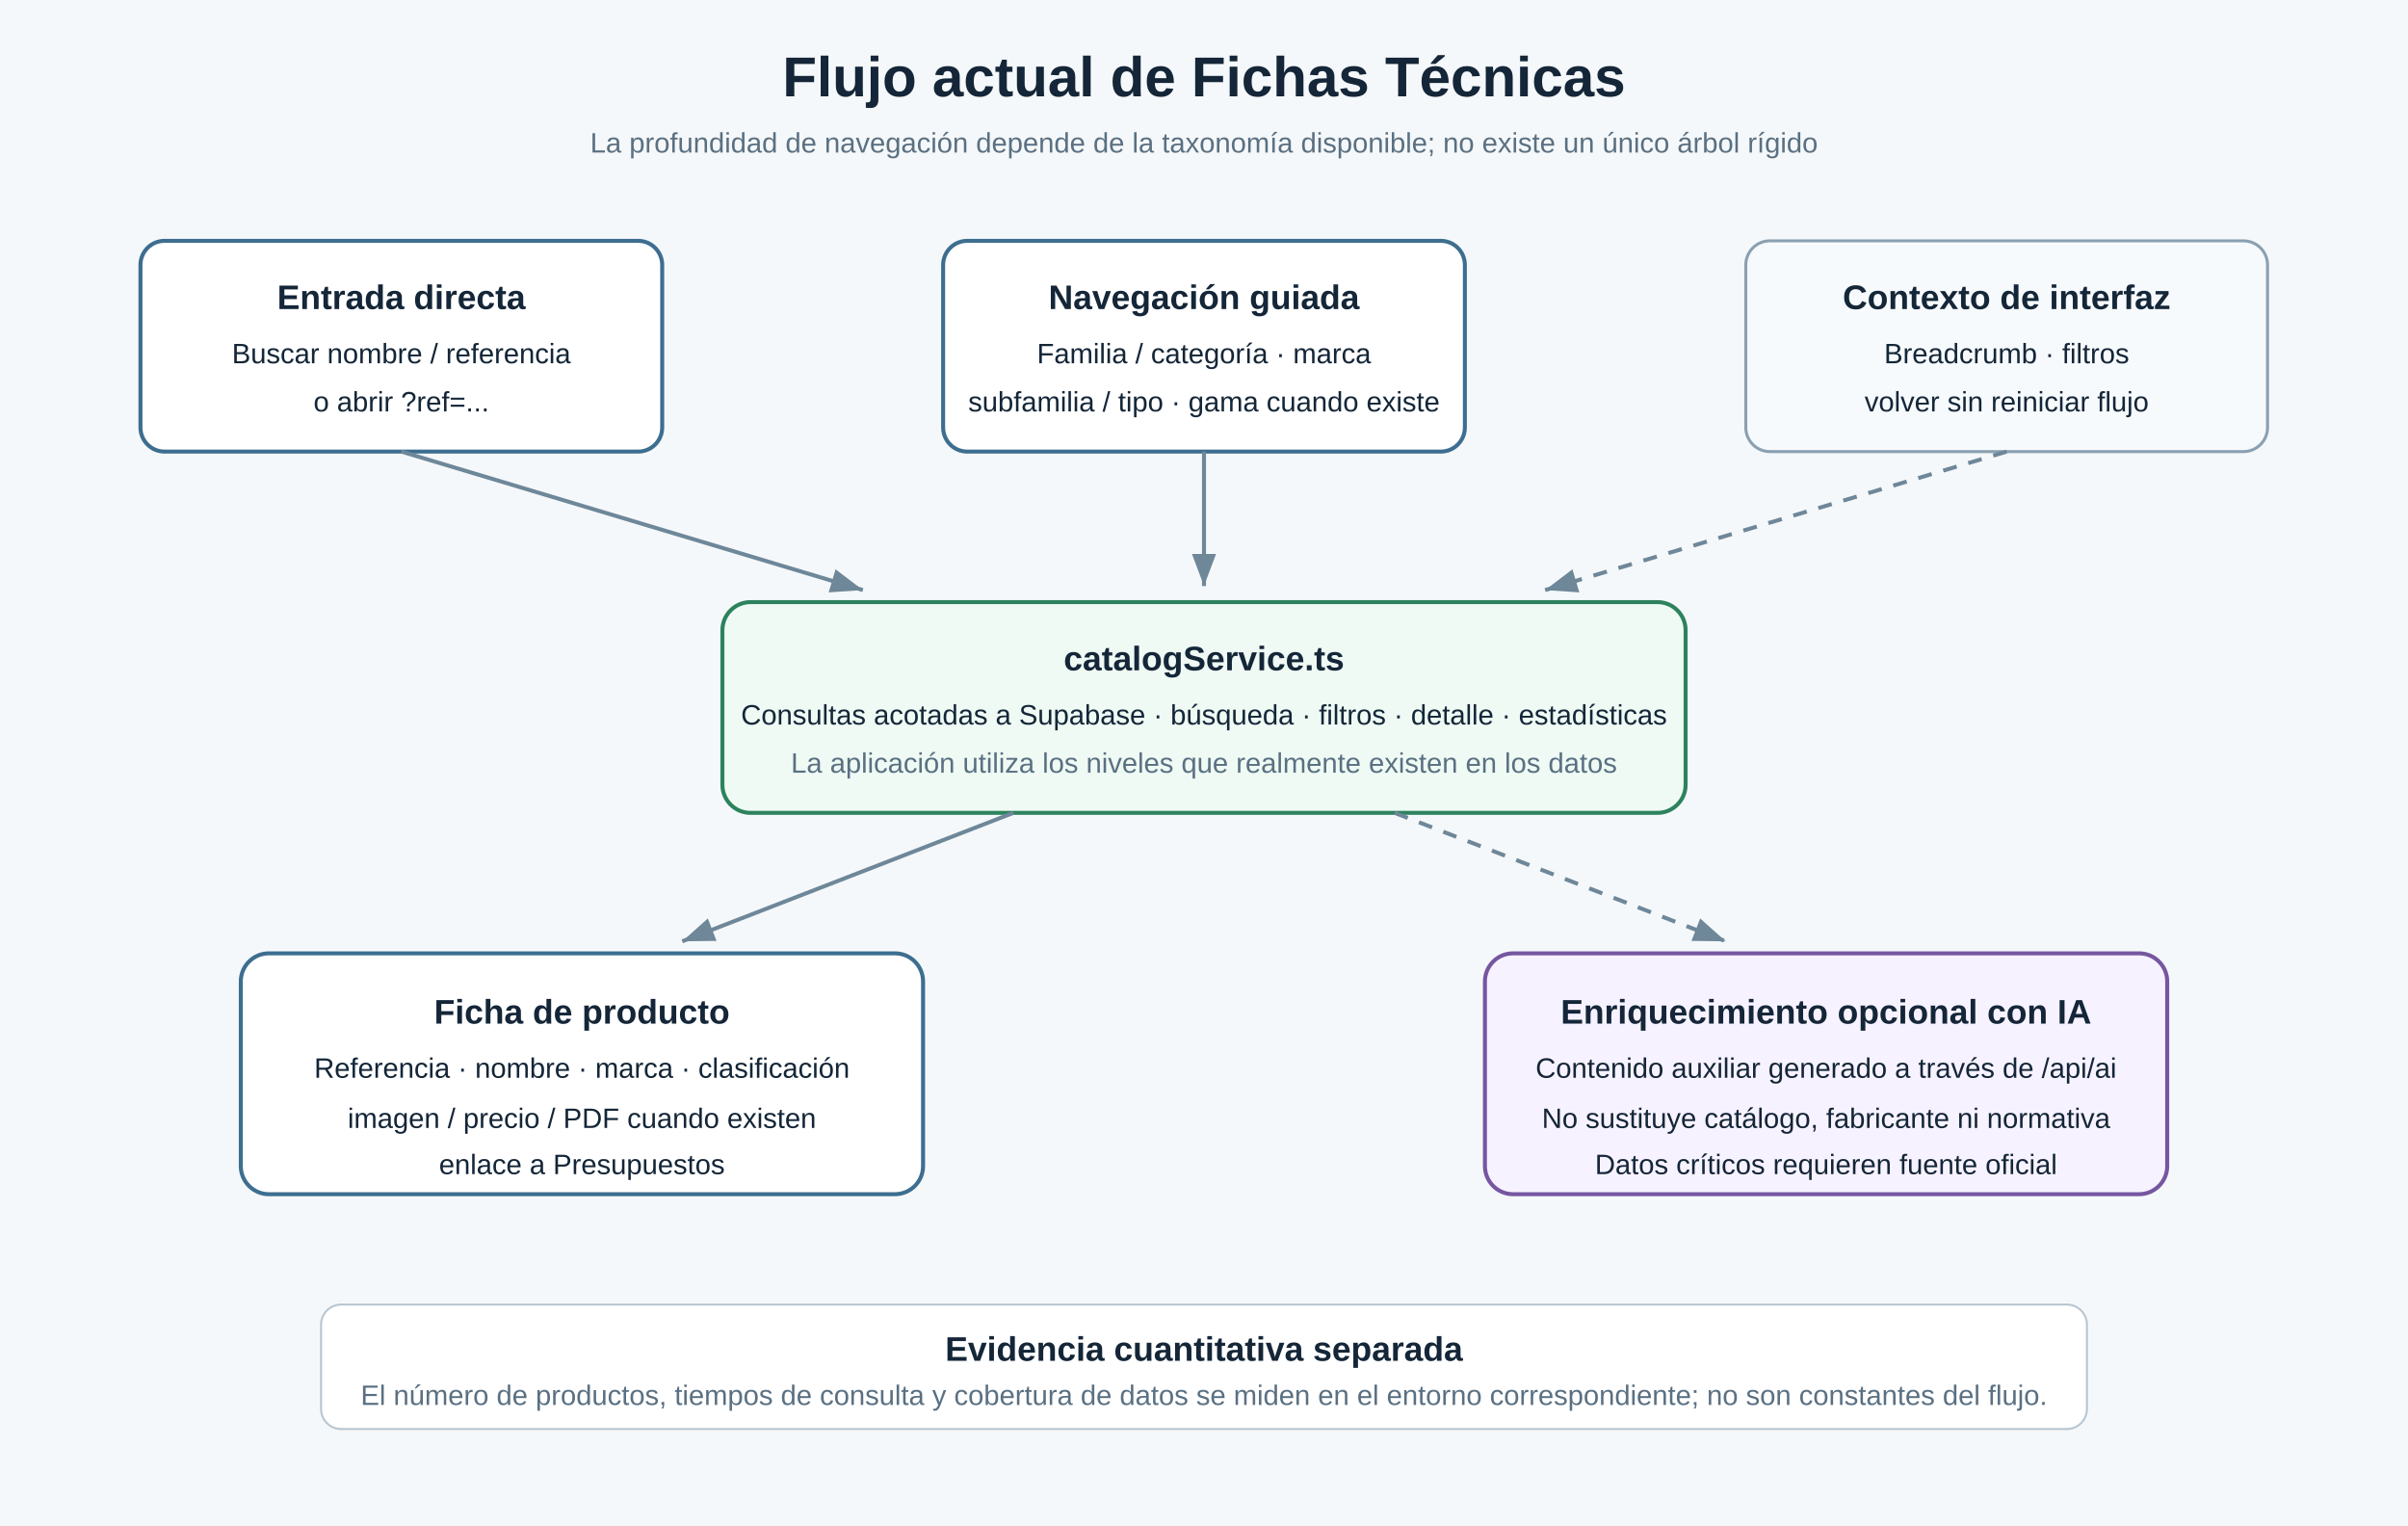
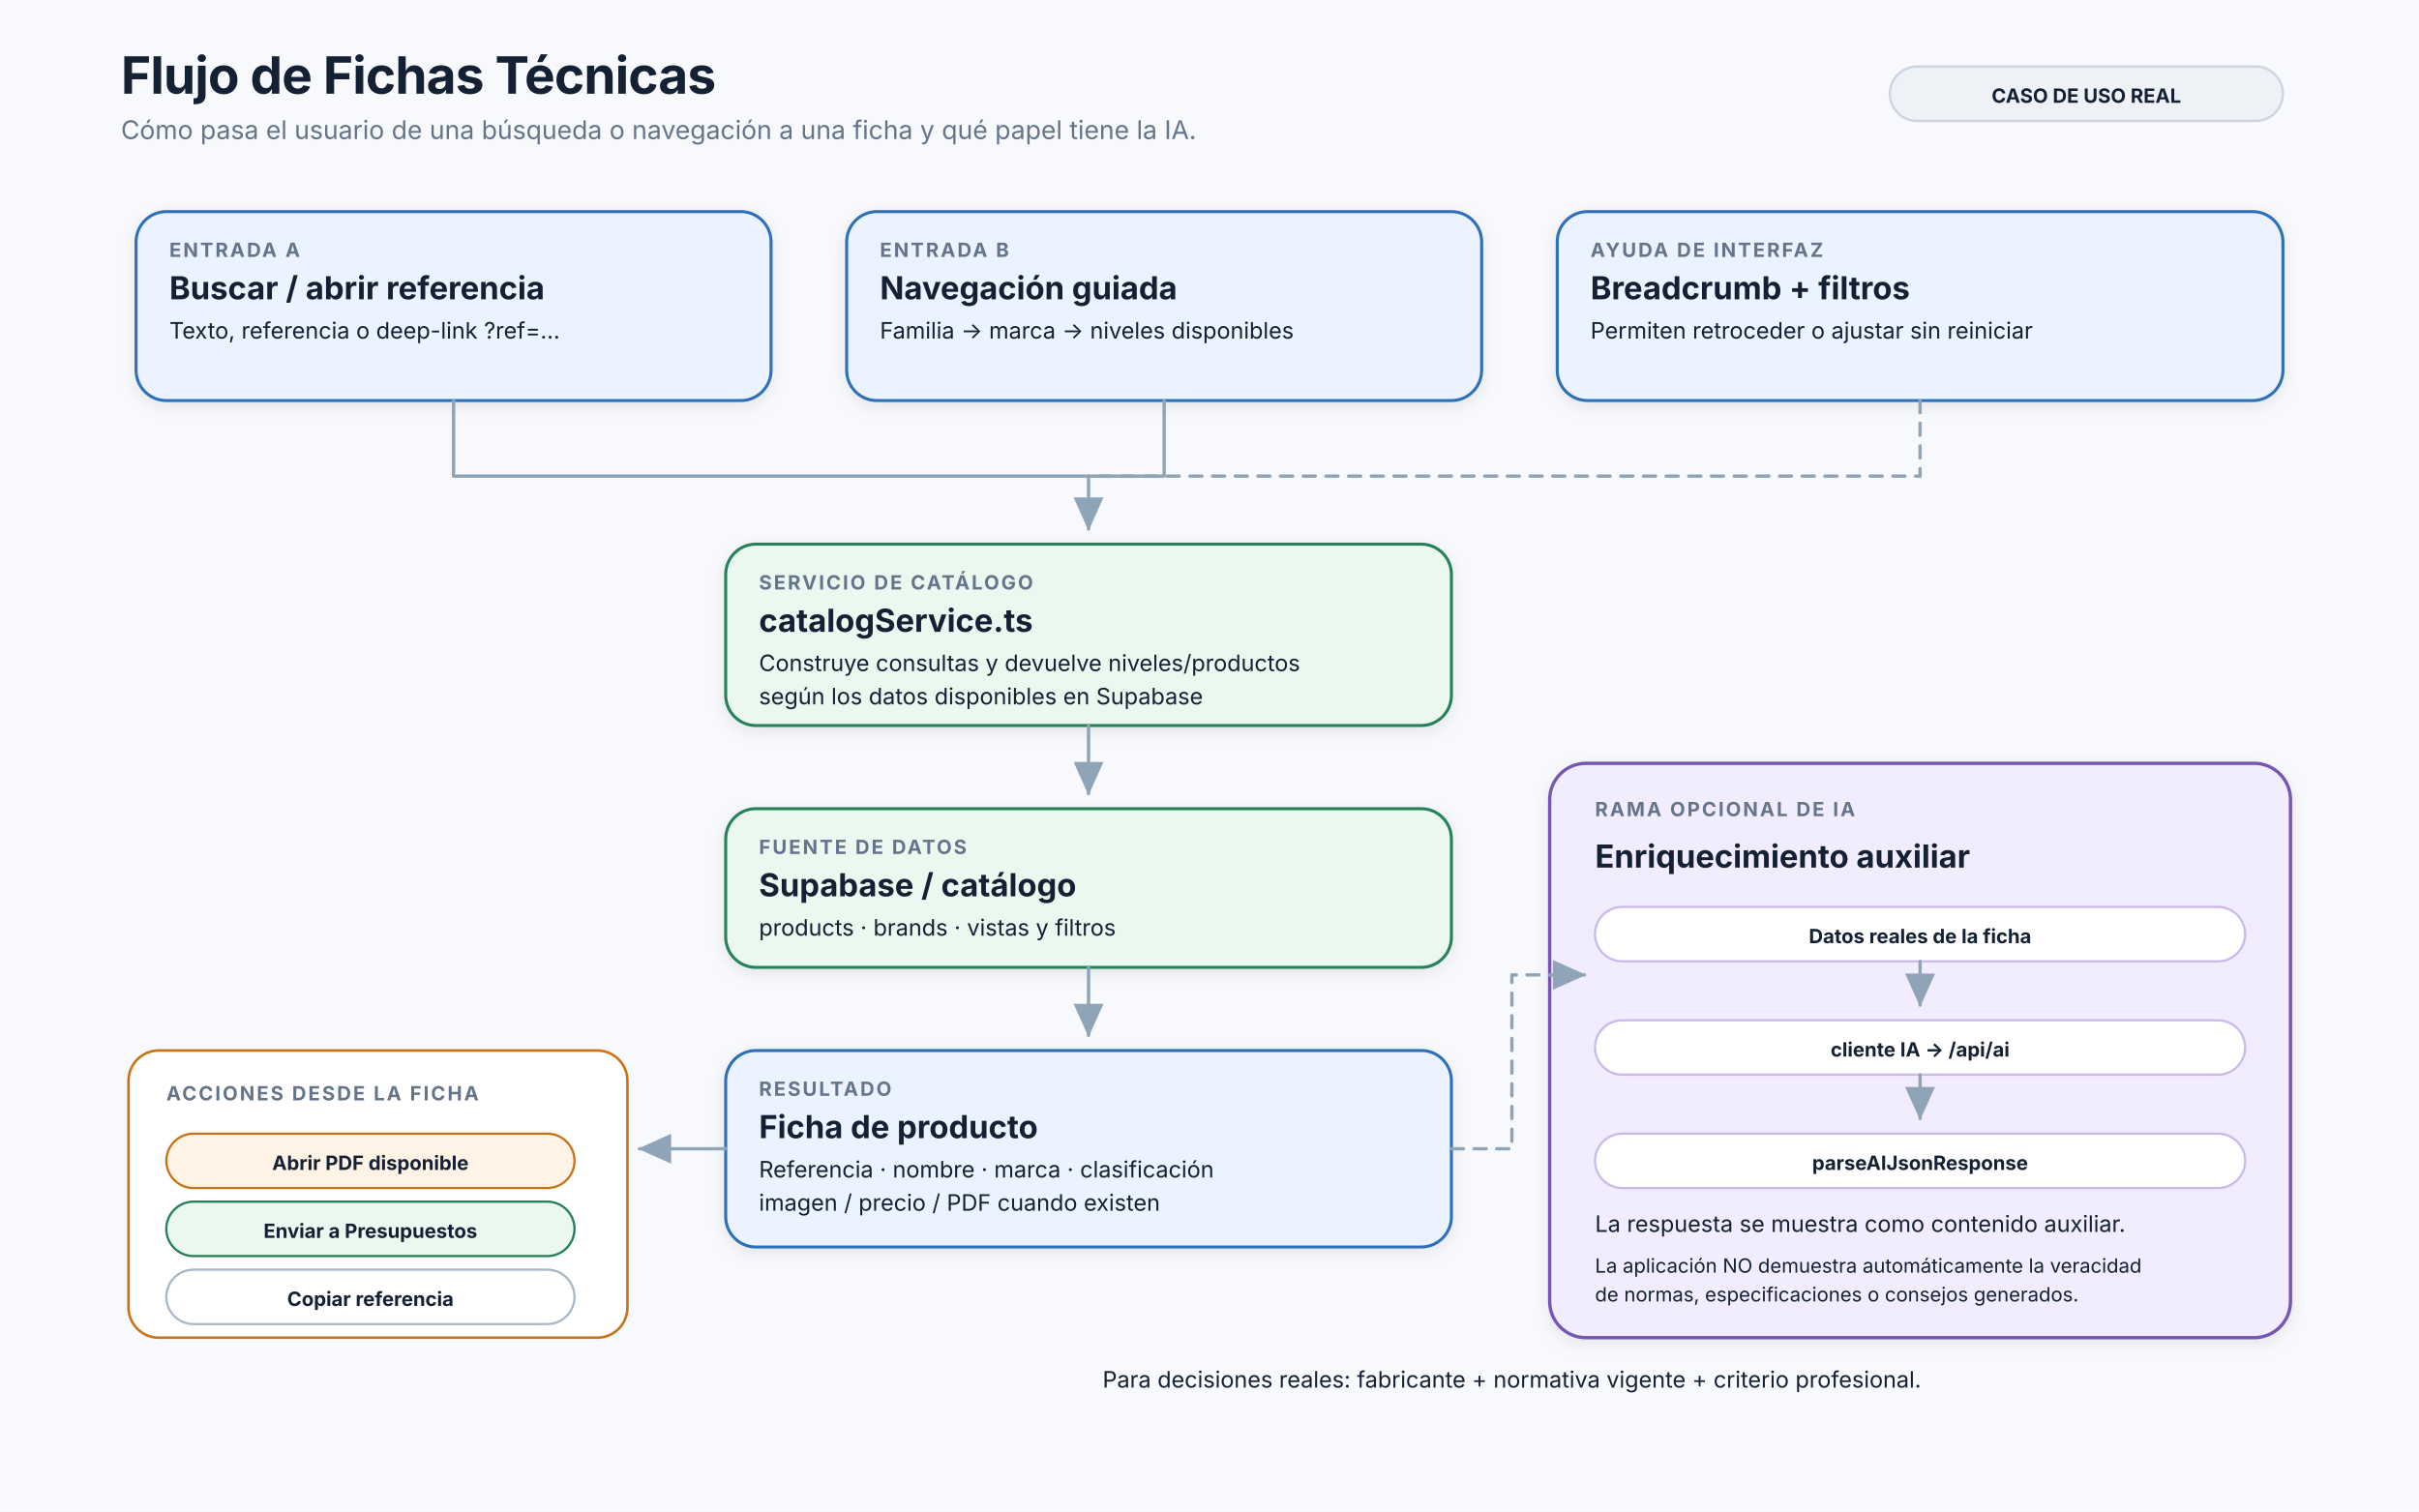
- <svg xmlns="http://www.w3.org/2000/svg" viewBox="0 0 1200 760" width="1200" height="760">
+ <svg xmlns="http://www.w3.org/2000/svg" viewBox="0 0 1600 1000" width="1600" height="1000" role="img" aria-labelledby="title desc">
  <defs>
    <style>
-   .t{font-family:Arial,sans-serif;fill:#142638}.h{font-size:28px;font-weight:700}.sh{font-size:17px;font-weight:700}.b{font-size:14px}.muted{fill:#5a7082}.box{fill:#fff;stroke:#3d6e90;stroke-width:2}.data{fill:#effaf4;stroke:#2d825e;stroke-width:2}.ai{fill:#f7f2ff;stroke:#7656a1;stroke-width:2}.opt{fill:#f7fafc;stroke:#8aa0b2;stroke-width:1.5}.line{stroke:#6e8799;stroke-width:2;fill:none}.dash{stroke-dasharray:7 6}
-   </style>
-     <marker id="a" markerWidth="9" markerHeight="9" refX="8" refY="3" orient="auto">
-       <path d="M0,0 L0,6 L8,3 z" fill="#6e8799" />
+ .t{font-family:Inter,Segoe UI,Arial,sans-serif;fill:#142033}
+ .title{font-size:34px;font-weight:750;letter-spacing:-.5px}
+ .subtitle{font-size:17px;fill:#64748B}
+ .kicker{font-size:13px;font-weight:700;letter-spacing:1.3px;text-transform:uppercase;fill:#64748B}
+ .h{font-size:21px;font-weight:720}
+ .sh{font-size:17px;font-weight:700}
+ .b{font-size:15px}
+ .small{font-size:13px}
+ .muted{fill:#64748B}
+ .line{stroke:#90A4B7;stroke-width:2.2;fill:none;stroke-linecap:round;stroke-linejoin:round}
+ .dash{stroke-dasharray:8 7}
+ </style>
+     <marker id="arrow" markerWidth="11" markerHeight="11" refX="9.5" refY="4.5" orient="auto">
+       <path d="M0,0 L0,9 L10,4.5 z" fill="#90A4B7" />
    </marker>
+     <filter id="shadow" x="-20%" y="-20%" width="140%" height="140%">
+       <feDropShadow dx="0" dy="3" stdDeviation="5" flood-color="#0F172A" flood-opacity=".08" />
+     </filter>
  </defs>
-   <rect width="1200" height="760" fill="#f5f8fa" />
-   <text x="600" y="48" text-anchor="middle" class="t h">Flujo actual de Fichas Técnicas</text>
-   <text x="600" y="76" text-anchor="middle" class="t b muted">La profundidad de navegación depende de la taxonomía disponible; no existe un único árbol rígido</text>
-   <rect x="70" y="120" width="260" height="105" rx="12" class="box" />
-   <text x="200" y="154" text-anchor="middle" class="t sh">Entrada directa</text>
-   <text x="200" y="181" text-anchor="middle" class="t b">Buscar nombre / referencia</text>
-   <text x="200" y="205" text-anchor="middle" class="t b">o abrir ?ref=...</text>
-   <rect x="470" y="120" width="260" height="105" rx="12" class="box" />
-   <text x="600" y="154" text-anchor="middle" class="t sh">Navegación guiada</text>
-   <text x="600" y="181" text-anchor="middle" class="t b">Familia / categoría · marca</text>
-   <text x="600" y="205" text-anchor="middle" class="t b">subfamilia / tipo · gama cuando existe</text>
-   <rect x="870" y="120" width="260" height="105" rx="12" class="opt" />
-   <text x="1000" y="154" text-anchor="middle" class="t sh">Contexto de interfaz</text>
-   <text x="1000" y="181" text-anchor="middle" class="t b">Breadcrumb · filtros</text>
-   <text x="1000" y="205" text-anchor="middle" class="t b">volver sin reiniciar flujo</text>
-   <rect x="360" y="300" width="480" height="105" rx="14" class="data" />
-   <text x="600" y="334" text-anchor="middle" class="t sh">catalogService.ts</text>
-   <text x="600" y="361" text-anchor="middle" class="t b">Consultas acotadas a Supabase · búsqueda · filtros · detalle · estadísticas</text>
-   <text x="600" y="385" text-anchor="middle" class="t b muted">La aplicación utiliza los niveles que realmente existen en los datos</text>
-   <line x1="200" y1="225" x2="430" y2="294" class="line" marker-end="url(#a)" />
-   <line x1="600" y1="225" x2="600" y2="292" class="line" marker-end="url(#a)" />
-   <line x1="1000" y1="225" x2="770" y2="294" class="line dash" marker-end="url(#a)" />
-   <rect x="120" y="475" width="340" height="120" rx="14" class="box" />
-   <text x="290" y="510" text-anchor="middle" class="t sh">Ficha de producto</text>
-   <text x="290" y="537" text-anchor="middle" class="t b">Referencia · nombre · marca · clasificación</text>
-   <text x="290" y="562" text-anchor="middle" class="t b">imagen / precio / PDF cuando existen</text>
-   <text x="290" y="585" text-anchor="middle" class="t b">enlace a Presupuestos</text>
-   <rect x="740" y="475" width="340" height="120" rx="14" class="ai" />
-   <text x="910" y="510" text-anchor="middle" class="t sh">Enriquecimiento opcional con IA</text>
-   <text x="910" y="537" text-anchor="middle" class="t b">Contenido auxiliar generado a través de /api/ai</text>
-   <text x="910" y="562" text-anchor="middle" class="t b">No sustituye catálogo, fabricante ni normativa</text>
-   <text x="910" y="585" text-anchor="middle" class="t b">Datos críticos requieren fuente oficial</text>
-   <line x1="505" y1="405" x2="340" y2="469" class="line" marker-end="url(#a)" />
-   <line x1="695" y1="405" x2="860" y2="469" class="line dash" marker-end="url(#a)" />
-   <rect x="160" y="650" width="880" height="62" rx="10" fill="#fff" stroke="#b7c6d1" />
-   <text x="600" y="678" text-anchor="middle" class="t sh">Evidencia cuantitativa separada</text>
-   <text x="600" y="700" text-anchor="middle" class="t b muted">El número de productos, tiempos de consulta y cobertura de datos se miden en el entorno correspondiente; no son constantes del flujo.</text>
+   <rect width="1600" height="1000" fill="#F7F9FC" />
+   <text x="80" y="62" class="t title">Flujo de Fichas Técnicas</text>
+   <text x="80" y="92" class="t subtitle">Cómo pasa el usuario de una búsqueda o navegación a una ficha y qué papel tiene la IA.</text>
+   <rect x="1250" y="44" width="260" height="36" fill="#EEF2F7" stroke="#CBD5E1" stroke-width="1.5" rx="18" />
+   <text x="1380.0" y="68" text-anchor="middle" class="t small" fill="#142033" font-weight="700">CASO DE USO REAL</text>
+   <rect x="90" y="140" width="420" height="125" fill="#EAF3FF" stroke="#2D6FB7" stroke-width="2" rx="20" filter="url(#shadow)" />
+   <text x="112" y="170" text-anchor="start" class="t kicker">ENTRADA A</text>
+   <text x="112" y="198" text-anchor="start" class="t h">Buscar / abrir referencia</text>
+   <text x="112" y="224" text-anchor="start" class="t b" fill="#64748B">
+     <tspan x="112" dy="0">Texto, referencia o deep-link ?ref=…</tspan>
+   </text>
+   <rect x="560" y="140" width="420" height="125" fill="#EAF3FF" stroke="#2D6FB7" stroke-width="2" rx="20" filter="url(#shadow)" />
+   <text x="582" y="170" text-anchor="start" class="t kicker">ENTRADA B</text>
+   <text x="582" y="198" text-anchor="start" class="t h">Navegación guiada</text>
+   <text x="582" y="224" text-anchor="start" class="t b" fill="#64748B">
+     <tspan x="582" dy="0">Familia → marca → niveles disponibles</tspan>
+   </text>
+   <rect x="1030" y="140" width="480" height="125" fill="#EAF3FF" stroke="#2D6FB7" stroke-width="2" rx="20" filter="url(#shadow)" />
+   <text x="1052" y="170" text-anchor="start" class="t kicker">AYUDA DE INTERFAZ</text>
+   <text x="1052" y="198" text-anchor="start" class="t h">Breadcrumb + filtros</text>
+   <text x="1052" y="224" text-anchor="start" class="t b" fill="#64748B">
+     <tspan x="1052" dy="0">Permiten retroceder o ajustar sin reiniciar</tspan>
+   </text>
+   <path d="M300 265 L300 315 L720 315 L720 350" stroke="#90A4B7" stroke-width="2.2" fill="none" stroke-linecap="round" stroke-linejoin="round" marker-end="url(#arrow)" />
+   <path d="M770 265 L770 315 L720 315" stroke="#90A4B7" stroke-width="2.2" fill="none" stroke-linecap="round" stroke-linejoin="round" />
+   <path d="M1270 265 L1270 315 L720 315" stroke="#90A4B7" stroke-width="2.2" fill="none" stroke-linecap="round" stroke-linejoin="round" stroke-dasharray="8 7" />
+   <rect x="480" y="360" width="480" height="120" fill="#EAF8F0" stroke="#25805A" stroke-width="2" rx="20" filter="url(#shadow)" />
+   <text x="502" y="390" text-anchor="start" class="t kicker">SERVICIO DE CATÁLOGO</text>
+   <text x="502" y="418" text-anchor="start" class="t h">catalogService.ts</text>
+   <text x="502" y="444" text-anchor="start" class="t b" fill="#64748B">
+     <tspan x="502" dy="0">Construye consultas y devuelve niveles/productos</tspan>
+     <tspan x="502" dy="22">según los datos disponibles en Supabase</tspan>
+   </text>
+   <line x1="720" y1="480" x2="720" y2="525" stroke="#90A4B7" stroke-width="2.2" fill="none" stroke-linecap="round" marker-end="url(#arrow)" />
+   <rect x="480" y="535" width="480" height="105" fill="#EAF8F0" stroke="#25805A" stroke-width="2" rx="20" filter="url(#shadow)" />
+   <text x="502" y="565" text-anchor="start" class="t kicker">FUENTE DE DATOS</text>
+   <text x="502" y="593" text-anchor="start" class="t h">Supabase / catálogo</text>
+   <text x="502" y="619" text-anchor="start" class="t b" fill="#64748B">
+     <tspan x="502" dy="0">products · brands · vistas y filtros</tspan>
+   </text>
+   <line x1="720" y1="640" x2="720" y2="685" stroke="#90A4B7" stroke-width="2.2" fill="none" stroke-linecap="round" marker-end="url(#arrow)" />
+   <rect x="480" y="695" width="480" height="130" fill="#EAF3FF" stroke="#2D6FB7" stroke-width="2" rx="20" filter="url(#shadow)" />
+   <text x="502" y="725" text-anchor="start" class="t kicker">RESULTADO</text>
+   <text x="502" y="753" text-anchor="start" class="t h">Ficha de producto</text>
+   <text x="502" y="779" text-anchor="start" class="t b" fill="#64748B">
+     <tspan x="502" dy="0">Referencia · nombre · marca · clasificación</tspan>
+     <tspan x="502" dy="22">imagen / precio / PDF cuando existen</tspan>
+   </text>
+   <rect x="85" y="695" width="330" height="190" fill="#FFFFFF" stroke="#C97318" stroke-width="1.7" rx="20" />
+   <text x="110" y="728" text-anchor="start" class="t kicker">ACCIONES DESDE LA FICHA</text>
+   <rect x="110" y="750" width="270" height="36" fill="#FFF3E6" stroke="#C97318" stroke-width="1.5" rx="18" />
+   <text x="245.0" y="774" text-anchor="middle" class="t small" fill="#142033" font-weight="700">Abrir PDF disponible</text>
+   <rect x="110" y="795" width="270" height="36" fill="#EAF8F0" stroke="#25805A" stroke-width="1.5" rx="18" />
+   <text x="245.0" y="819" text-anchor="middle" class="t small" fill="#142033" font-weight="700">Enviar a Presupuestos</text>
+   <rect x="110" y="840" width="270" height="36" fill="#FFFFFF" stroke="#AAB8C6" stroke-width="1.5" rx="18" />
+   <text x="245.0" y="864" text-anchor="middle" class="t small" fill="#142033" font-weight="700">Copiar referencia</text>
+   <line x1="480" y1="760" x2="423" y2="760" stroke="#90A4B7" stroke-width="2.2" fill="none" stroke-linecap="round" marker-end="url(#arrow)" />
+   <rect x="1025" y="505" width="490" height="380" fill="#F2ECFF" stroke="#7656B5" stroke-width="2.2" rx="24" filter="url(#shadow)" />
+   <text x="1055" y="540" text-anchor="start" class="t kicker">RAMA OPCIONAL DE IA</text>
+   <text x="1055" y="574" text-anchor="start" class="t h">Enriquecimiento auxiliar</text>
+   <rect x="1055" y="600" width="430" height="36" fill="#FFFFFF" stroke="#C9B9EC" stroke-width="1.5" rx="18" />
+   <text x="1270.0" y="624" text-anchor="middle" class="t small" fill="#142033" font-weight="700">Datos reales de la ficha</text>
+   <line x1="1270" y1="636" x2="1270" y2="665" stroke="#90A4B7" stroke-width="2.2" fill="none" stroke-linecap="round" marker-end="url(#arrow)" />
+   <rect x="1055" y="675" width="430" height="36" fill="#FFFFFF" stroke="#C9B9EC" stroke-width="1.5" rx="18" />
+   <text x="1270.0" y="699" text-anchor="middle" class="t small" fill="#142033" font-weight="700">cliente IA → /api/ai</text>
+   <line x1="1270" y1="711" x2="1270" y2="740" stroke="#90A4B7" stroke-width="2.2" fill="none" stroke-linecap="round" marker-end="url(#arrow)" />
+   <rect x="1055" y="750" width="430" height="36" fill="#FFFFFF" stroke="#C9B9EC" stroke-width="1.5" rx="18" />
+   <text x="1270.0" y="774" text-anchor="middle" class="t small" fill="#142033" font-weight="700">parseAIJsonResponse</text>
+   <text x="1055" y="815" text-anchor="start" class="t b" fill="#64748B">La respuesta se muestra como contenido auxiliar.</text>
+   <text x="1055" y="842" text-anchor="start" class="t small" fill="#7A3E92">
+     <tspan x="1055" dy="0">La aplicación NO demuestra automáticamente la veracidad</tspan>
+     <tspan x="1055" dy="19">de normas, especificaciones o consejos generados.</tspan>
+   </text>
+   <path d="M960 760 L1000 760 L1000 645 L1048 645" stroke="#90A4B7" stroke-width="2.2" fill="none" stroke-linecap="round" stroke-linejoin="round" stroke-dasharray="8 7" marker-end="url(#arrow)" />
+   <text x="1000" y="918" text-anchor="middle" class="t b" fill="#64748B">Para decisiones reales: fabricante + normativa vigente + criterio profesional.</text>
</svg>
